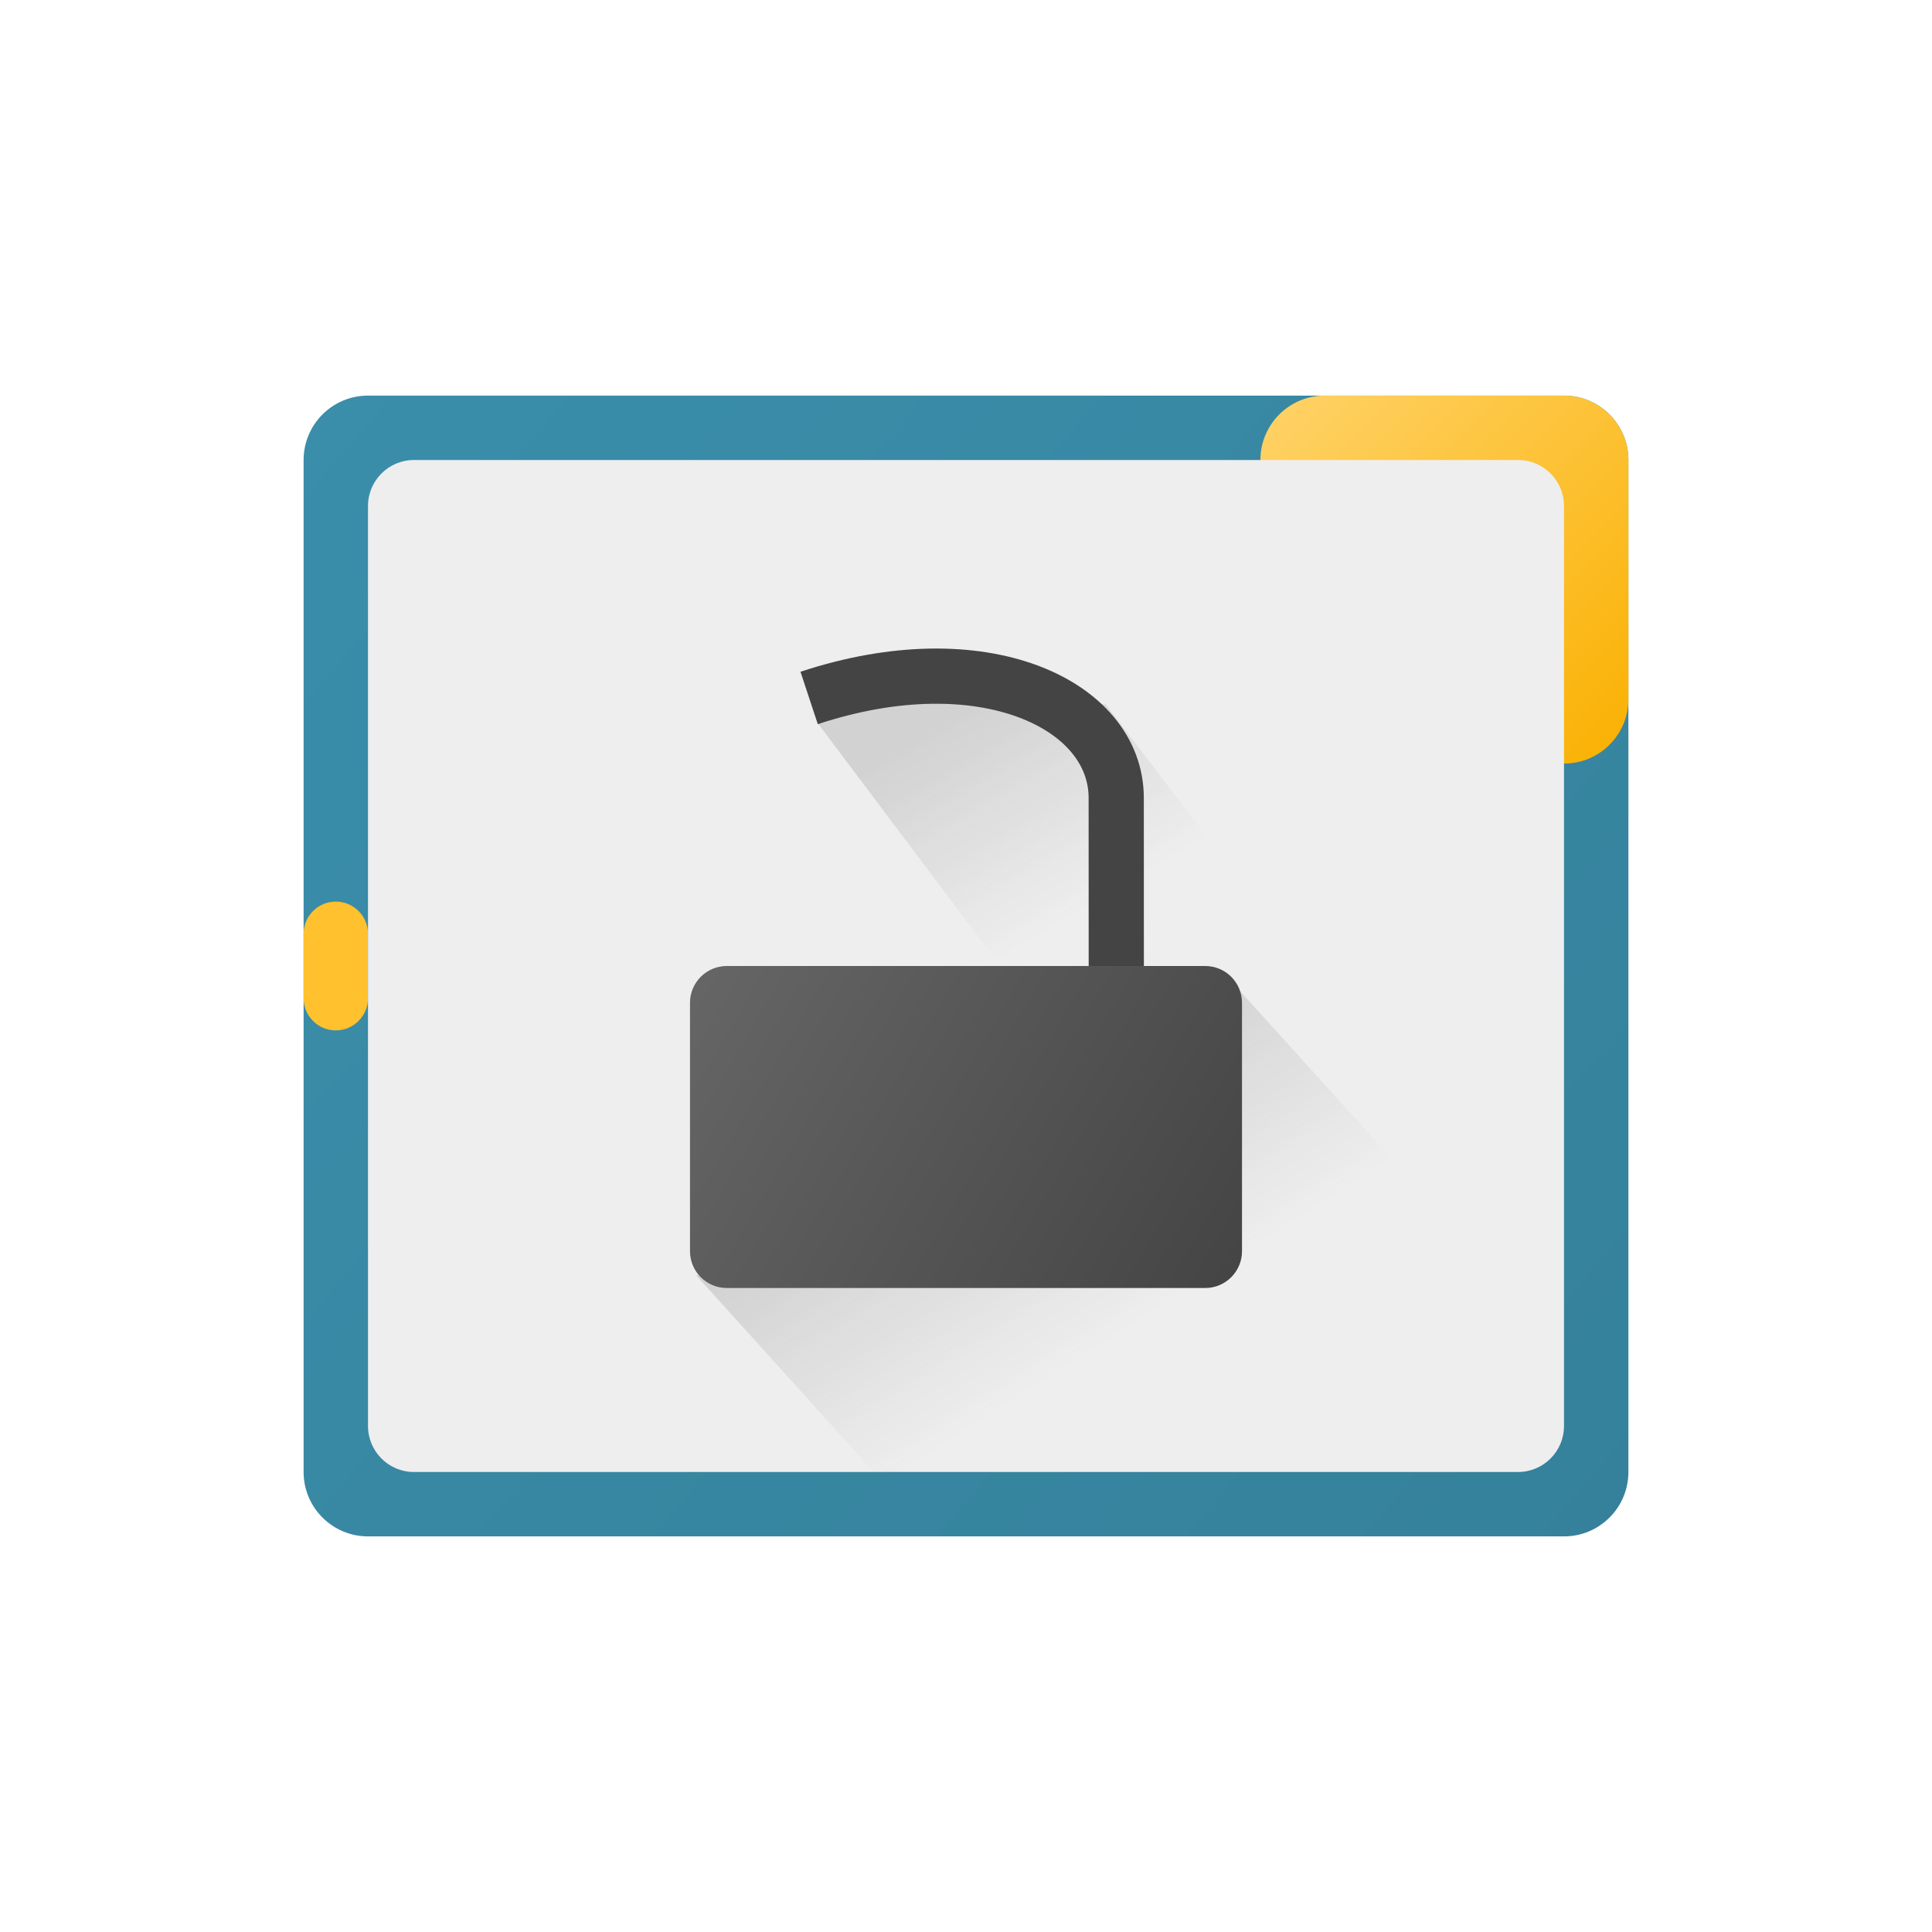
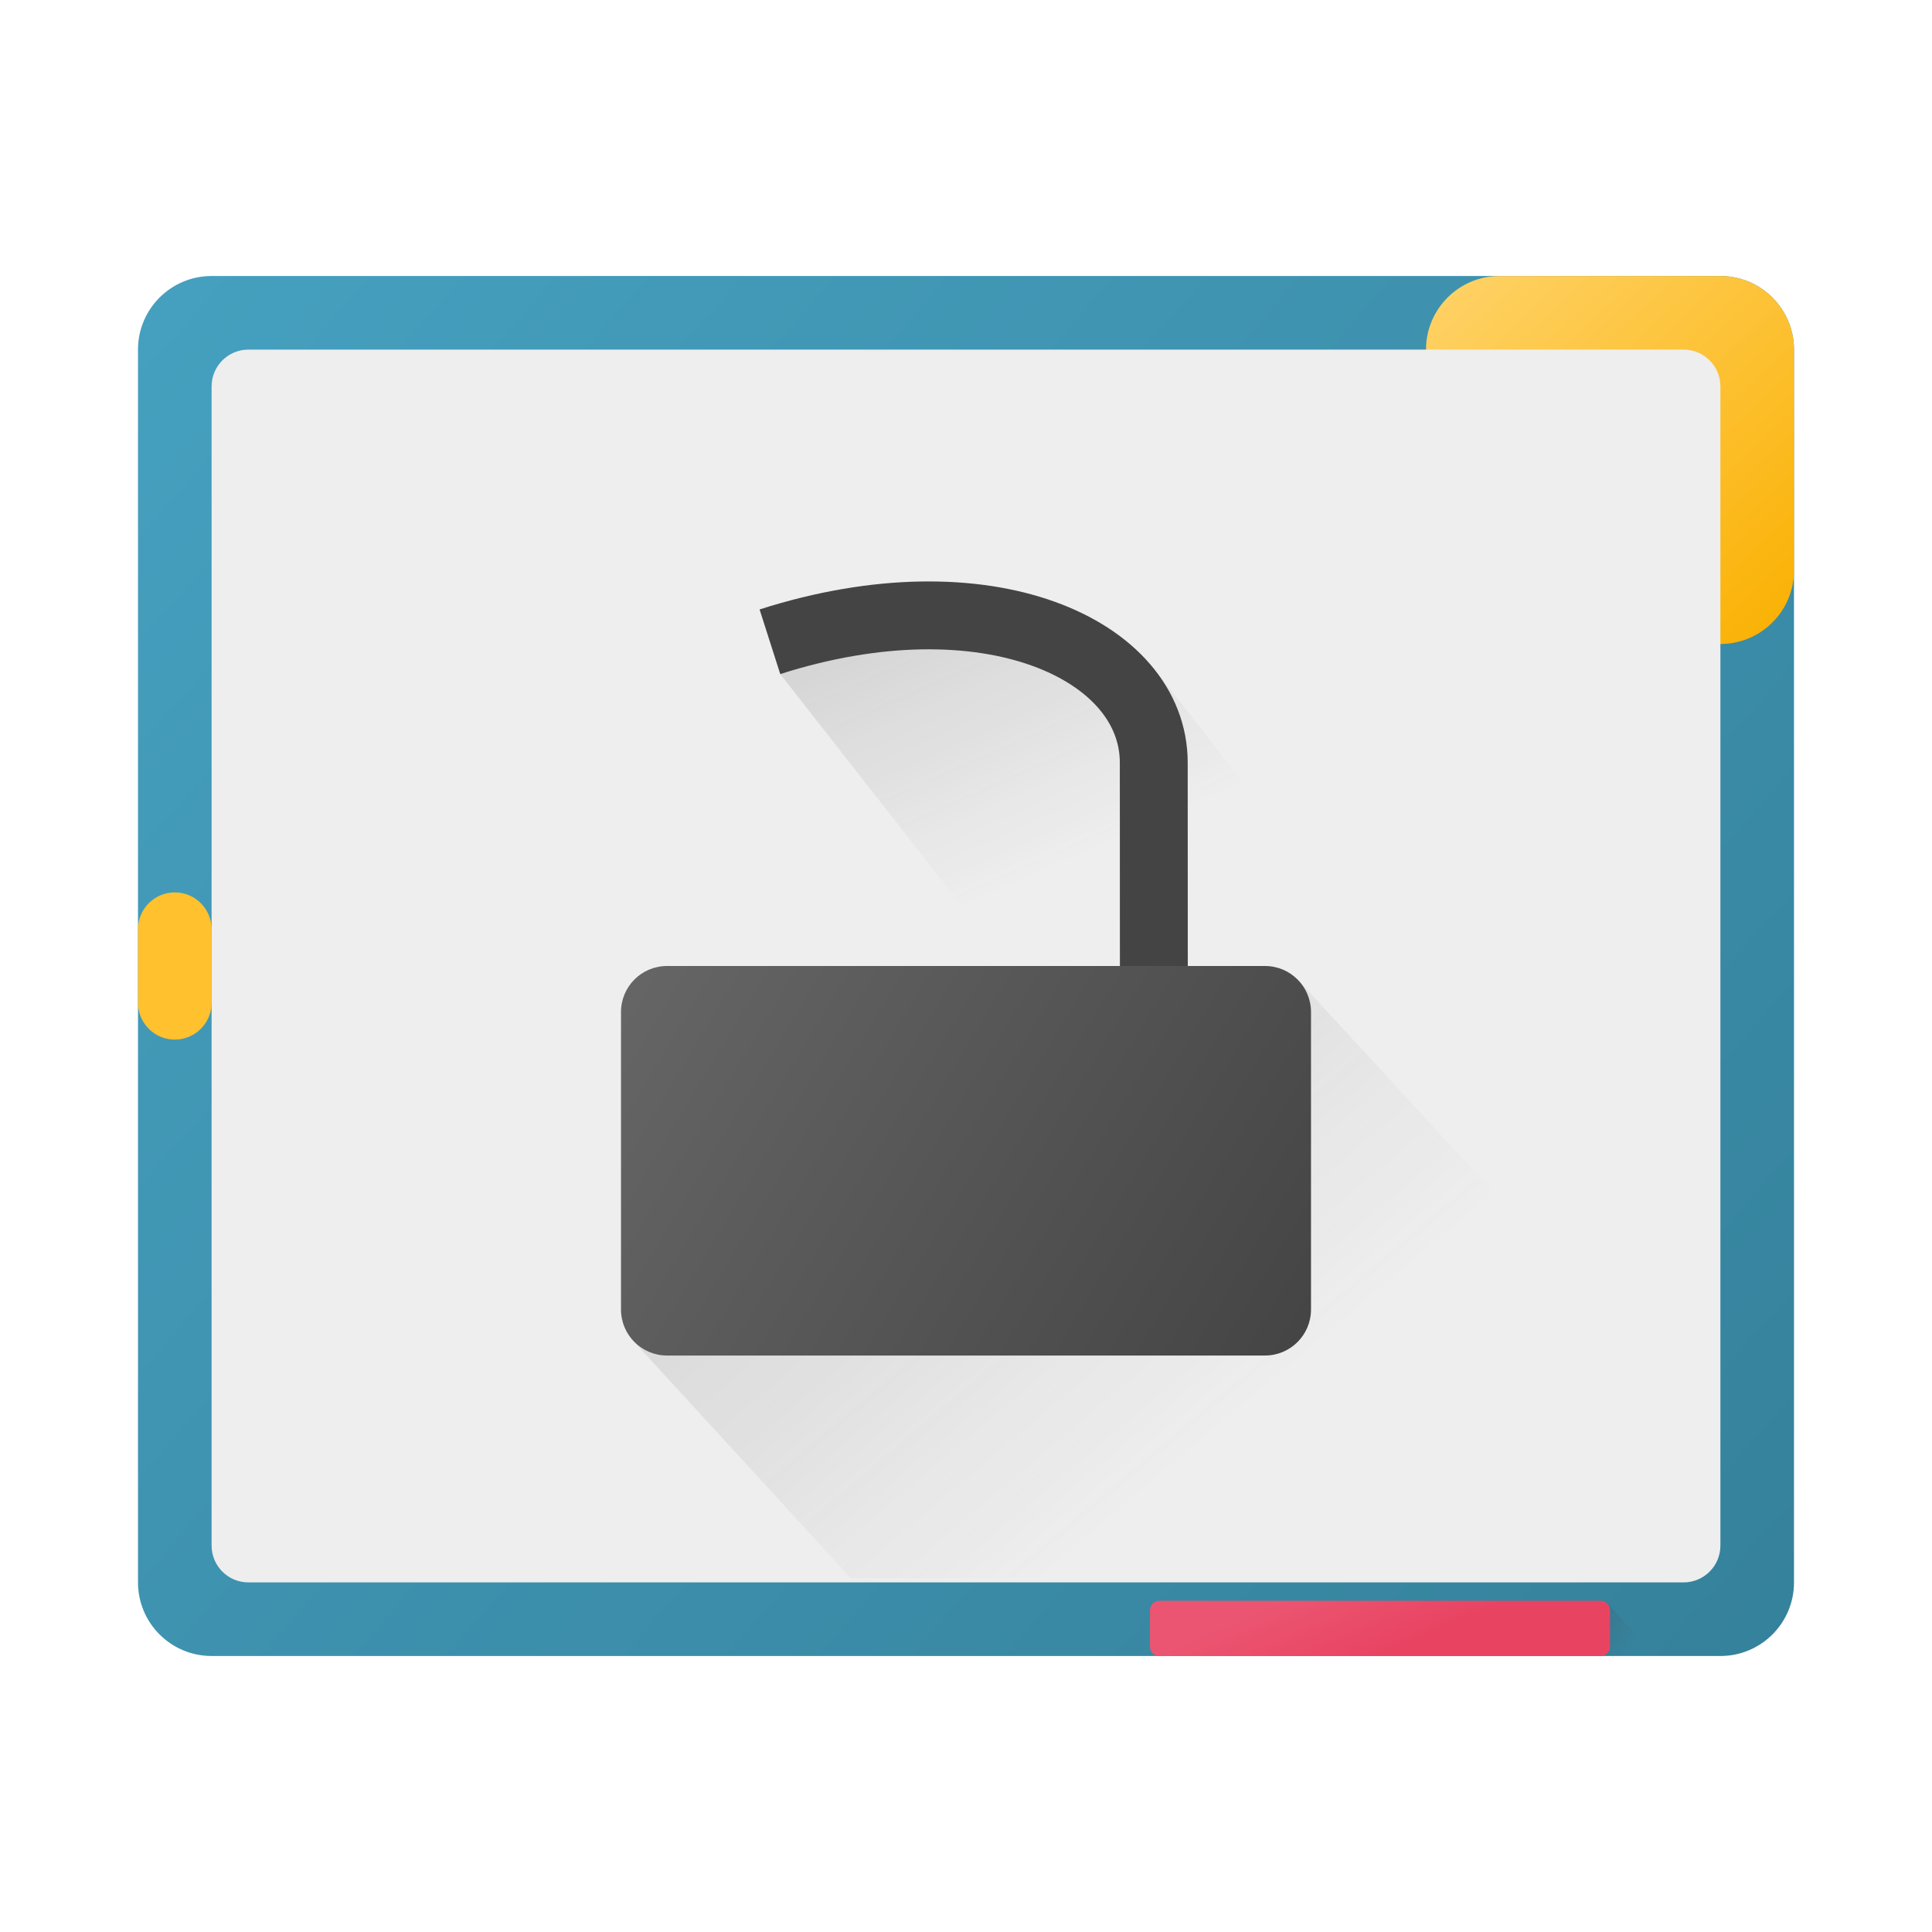
<svg xmlns="http://www.w3.org/2000/svg" xmlns:xlink="http://www.w3.org/1999/xlink" width="210mm" height="210mm" viewBox="0 0 210 210" version="1.1" id="svg8">
  <defs id="defs2">
+     <linearGradient id="linearGradient866">
+       <stop style="stop-color:#e84462;stop-opacity:1" offset="0" id="stop862" />
+       <stop style="stop-color:#eb5571;stop-opacity:1" offset="1" id="stop864" />
+     </linearGradient>
    <linearGradient id="linearGradient1101">
      <stop style="stop-color:#fab000;stop-opacity:1" offset="0" id="stop1097" />
      <stop style="stop-color:#ffd369;stop-opacity:1" offset="1" id="stop1099" />
    </linearGradient>
    <linearGradient id="linearGradient1095">
      <stop id="stop1091" offset="0" style="stop-color:#444444;stop-opacity:0.165" />
      <stop id="stop1093" offset="1" style="stop-color:#444444;stop-opacity:0;" />
    </linearGradient>
    <linearGradient id="linearGradient1089">
      <stop style="stop-color:#444444;stop-opacity:0.165" offset="0" id="stop1085" />
      <stop style="stop-color:#444444;stop-opacity:0;" offset="1" id="stop1087" />
    </linearGradient>
    <linearGradient id="linearGradient1038">
      <stop style="stop-color:#444444;stop-opacity:1;" offset="0" id="stop1034" />
      <stop style="stop-color:#666666;stop-opacity:1" offset="1" id="stop1036" />
    </linearGradient>
-     <linearGradient id="linearGradient951">
-       <stop style="stop-color:#444444;stop-opacity:0.125" offset="0" id="stop947" />
-       <stop style="stop-color:#444444;stop-opacity:0;" offset="1" id="stop949" />
-     </linearGradient>
    <linearGradient id="linearGradient845">
      <stop style="stop-color:#35819b;stop-opacity:1" offset="0" id="stop841" />
-       <stop style="stop-color:#3a8eaa;stop-opacity:1" offset="1" id="stop843" />
+       <stop style="stop-color:#45a0bf;stop-opacity:1" offset="1" id="stop843" />
    </linearGradient>
    <symbol id="Extract">
      <path d="M 9.26,30.427 19.844,11.906 30.427,30.427 Z" style="stroke-width:0.529" id="path8078" />
    </symbol>
    <filter style="color-interpolation-filters:sRGB;" id="filter1225">
      <feGaussianBlur stdDeviation="4 4" result="blur" id="feGaussianBlur1223" />
    </filter>
-     <linearGradient xlink:href="#linearGradient845" id="linearGradient847" x1="177" y1="254" x2="33" y2="130" gradientUnits="userSpaceOnUse" />
-     <linearGradient xlink:href="#linearGradient1089" id="linearGradient939" x1="107.933" y1="120.315" x2="123.117" y2="144.148" gradientUnits="userSpaceOnUse" />
-     <linearGradient xlink:href="#linearGradient951" id="linearGradient981" x1="120.196" y1="76.574" x2="122.226" y2="96.416" gradientUnits="userSpaceOnUse" />
-     <linearGradient xlink:href="#linearGradient1038" id="linearGradient1040" x1="135" y1="140" x2="75" y2="105" gradientUnits="userSpaceOnUse" />
-     <linearGradient xlink:href="#linearGradient1095" id="linearGradient981-7" x1="109.492" y1="74.714" x2="122.226" y2="96.416" gradientUnits="userSpaceOnUse" />
-     <linearGradient xlink:href="#linearGradient1101" id="linearGradient1103" x1="177" y1="170" x2="137" y2="130" gradientUnits="userSpaceOnUse" />
+     <linearGradient xlink:href="#linearGradient845" id="linearGradient847" x1="177" y1="254" x2="33" y2="130" gradientUnits="userSpaceOnUse" gradientTransform="matrix(1.25,0,0,1.209677,-26.25,-40.25806)" />
+     <linearGradient xlink:href="#linearGradient1089" id="linearGradient939" x1="97.9" y1="97.553" x2="135" y2="140" gradientUnits="userSpaceOnUse" gradientTransform="matrix(1.25,0,0,1.209677,-26.25,-22.01613)" />
+     <linearGradient xlink:href="#linearGradient1038" id="linearGradient1040" x1="135" y1="140" x2="75" y2="105" gradientUnits="userSpaceOnUse" gradientTransform="matrix(1.25,0,0,1.209677,-26.25,-22.01613)" />
+     <linearGradient xlink:href="#linearGradient1095" id="linearGradient981-7" x1="109.936" y1="65.161" x2="122.171" y2="91.88" gradientUnits="userSpaceOnUse" gradientTransform="matrix(1.25,0,0,1.209677,-26.25,-22.01613)" />
+     <linearGradient xlink:href="#linearGradient1101" id="linearGradient1103" x1="169" y1="163.067" x2="137" y2="130" gradientUnits="userSpaceOnUse" gradientTransform="matrix(1.25,0,0,1.209677,-16.25,-40.25806)" />
+     <linearGradient xlink:href="#linearGradient866" id="linearGradient868" x1="149.013" y1="267.165" x2="145.809" y2="259.132" gradientUnits="userSpaceOnUse" gradientTransform="matrix(1.049271,0,0,1.134813,-7.079534,-35.99508)" />
+     <linearGradient xlink:href="#linearGradient1095" id="linearGradient872" x1="175.551" y1="262.422" x2="178.858" y2="265.548" gradientUnits="userSpaceOnUse" gradientTransform="matrix(0.9729993,0,0,0.9970636,3.725,-86.23361)" />
  </defs>
  <g id="layer1" transform="translate(0,-87)">
-     <rect style="fill:url(#linearGradient847);fill-opacity:1;stroke:none;stroke-width:3.56;stroke-miterlimit:4;stroke-dasharray:none;stroke-opacity:1" id="rect8900" width="144" height="124" x="33" y="130" ry="7" />
+     <rect style="fill:url(#linearGradient847);fill-opacity:1;stroke:none;stroke-width:4.378;stroke-miterlimit:4;stroke-dasharray:none;stroke-opacity:1" id="rect8900" width="180" height="150" x="15" y="117" ry="8" />
+     <rect style="display:inline;fill:url(#linearGradient1103);fill-opacity:1;stroke:none;stroke-width:8.579;stroke-miterlimit:4;stroke-dasharray:none;stroke-opacity:1" id="rect967" width="40" height="40" x="155" y="117" ry="8" />
+     <rect style="display:inline;fill:#eeeeee;fill-opacity:1;stroke:none;stroke-width:5.841;stroke-miterlimit:4;stroke-dasharray:none;stroke-opacity:1" id="rect815" width="164" height="134" x="23" y="38" ry="4" transform="translate(0,87)" />
+   </g>
+   <g id="layer3" style="display:inline">
+     <path style="display:inline;fill:url(#linearGradient939);fill-opacity:1;stroke:none;stroke-width:0.325px;stroke-linecap:butt;stroke-linejoin:miter;stroke-opacity:1" d="M 68.736,145.647 92.495,171.548 h 72.251 l 10.985,-27.434 -34.567,-37.521 -1.18,38.311 z" id="path931" />
+     <path style="display:inline;fill:url(#linearGradient981-7);fill-opacity:1;stroke:none;stroke-width:0.325px;stroke-linecap:butt;stroke-linejoin:miter;stroke-opacity:1" d="M 84.81,73.271 108.866,103.992 145.603,98.36 125.768,73.131 103.561,67.757 Z" id="path953-5" />
+     <path style="display:inline;fill:#444444;fill-opacity:0;stroke:none;stroke-width:0.325px;stroke-linecap:butt;stroke-linejoin:miter;stroke-opacity:1" d="m 84.899,73.129 23.967,30.863 42.069,-5.279 -26.939,-28.099 -20.434,-2.858 z" id="path953" />
+     <path style="display:inline;fill:url(#linearGradient872);fill-opacity:1;stroke:none;stroke-width:0.261px;stroke-linecap:butt;stroke-linejoin:miter;stroke-opacity:1" d="M 174.736,174.323 180,180 l -6,-0.018 v 0 z" id="path870" />
  </g>
  <g id="layer2" style="display:inline">
-     <rect transform="translate(0,-87)" style="fill:#ffc12d;fill-opacity:1;stroke:none;stroke-width:1.714;stroke-miterlimit:4;stroke-dasharray:none;stroke-opacity:1" id="rect1253" width="7" height="14" x="33" y="185" ry="3.5" />
-     <path style="fill:url(#linearGradient981);fill-opacity:1;stroke:none;stroke-width:0.265px;stroke-linecap:butt;stroke-linejoin:miter;stroke-opacity:1" d="M 88.919,78.653 108.093,104.167 141.748,99.803 120.196,76.574 103.849,74.212 Z" id="path953" />
-     <rect transform="translate(0,-87)" style="fill:url(#linearGradient1103);fill-opacity:1;stroke:none;stroke-width:6.976;stroke-miterlimit:4;stroke-dasharray:none;stroke-opacity:1" id="rect967" width="40" height="40" x="137" y="130" ry="7" />
-     <rect transform="translate(0,-87)" style="fill:#eeeeee;fill-opacity:1;stroke:none;stroke-width:4.712;stroke-miterlimit:4;stroke-dasharray:none;stroke-opacity:1" id="rect815" width="130" height="110" x="40" y="137" ry="5" />
-     <path style="fill:#444444;fill-opacity:0;stroke:#444444;stroke-width:6;stroke-linecap:butt;stroke-linejoin:miter;stroke-miterlimit:4;stroke-dasharray:none;stroke-opacity:1" d="m 87.95,75.865 c 18.887,-6.239 33.374,0.686 33.378,10.861 l 0.008,20.033" id="path831" />
-     <path style="fill:url(#linearGradient939);fill-opacity:1;stroke:none;stroke-width:0.265px;stroke-linecap:butt;stroke-linejoin:miter;stroke-opacity:1" d="m 75.646,138.598 19.35,21.415 h 57.801 l 8.788,-22.679 -28.495,-31.477 -0.103,32.13 z" id="path931" />
-     <rect style="fill:url(#linearGradient1040);fill-opacity:1;stroke:#444444;stroke-width:0;stroke-miterlimit:4;stroke-dasharray:none;stroke-opacity:1" id="rect827" width="60" height="35" x="75" y="105" ry="4" />
-     <path style="display:inline;fill:url(#linearGradient981-7);fill-opacity:1;stroke:none;stroke-width:0.265px;stroke-linecap:butt;stroke-linejoin:miter;stroke-opacity:1" d="m 88.919,78.653 19.174,25.513 30.448,-3.562 -18.344,-24.03 -16.347,-2.362 z" id="path953-5" />
+     <rect style="fill:#ffc12d;fill-opacity:1;stroke:none;stroke-width:1.959;stroke-miterlimit:4;stroke-dasharray:none;stroke-opacity:1" id="rect1253" width="8" height="16" x="15" y="97" ry="4" />
+     <path style="fill:#444444;fill-opacity:0;stroke:#444444;stroke-width:7.378;stroke-linecap:butt;stroke-linejoin:miter;stroke-miterlimit:4;stroke-dasharray:none;stroke-opacity:1" d="m 83.687,69.757 c 23.609,-7.548 41.717,0.83 41.722,13.138 l 0.01,24.233" id="path831" />
+     <rect style="fill:url(#linearGradient1040);fill-opacity:1;stroke:#444444;stroke-width:0;stroke-miterlimit:4;stroke-dasharray:none;stroke-opacity:1" id="rect827" width="75" height="42.339" x="67.5" y="105" ry="5" />
+     <rect style="fill:url(#linearGradient868);fill-opacity:1;stroke:#ff1818;stroke-width:0;stroke-miterlimit:4;stroke-dasharray:none;stroke-opacity:1" id="rect860" width="50" height="6" x="125" y="261" ry="1" transform="translate(0,-87)" />
  </g>
</svg>
